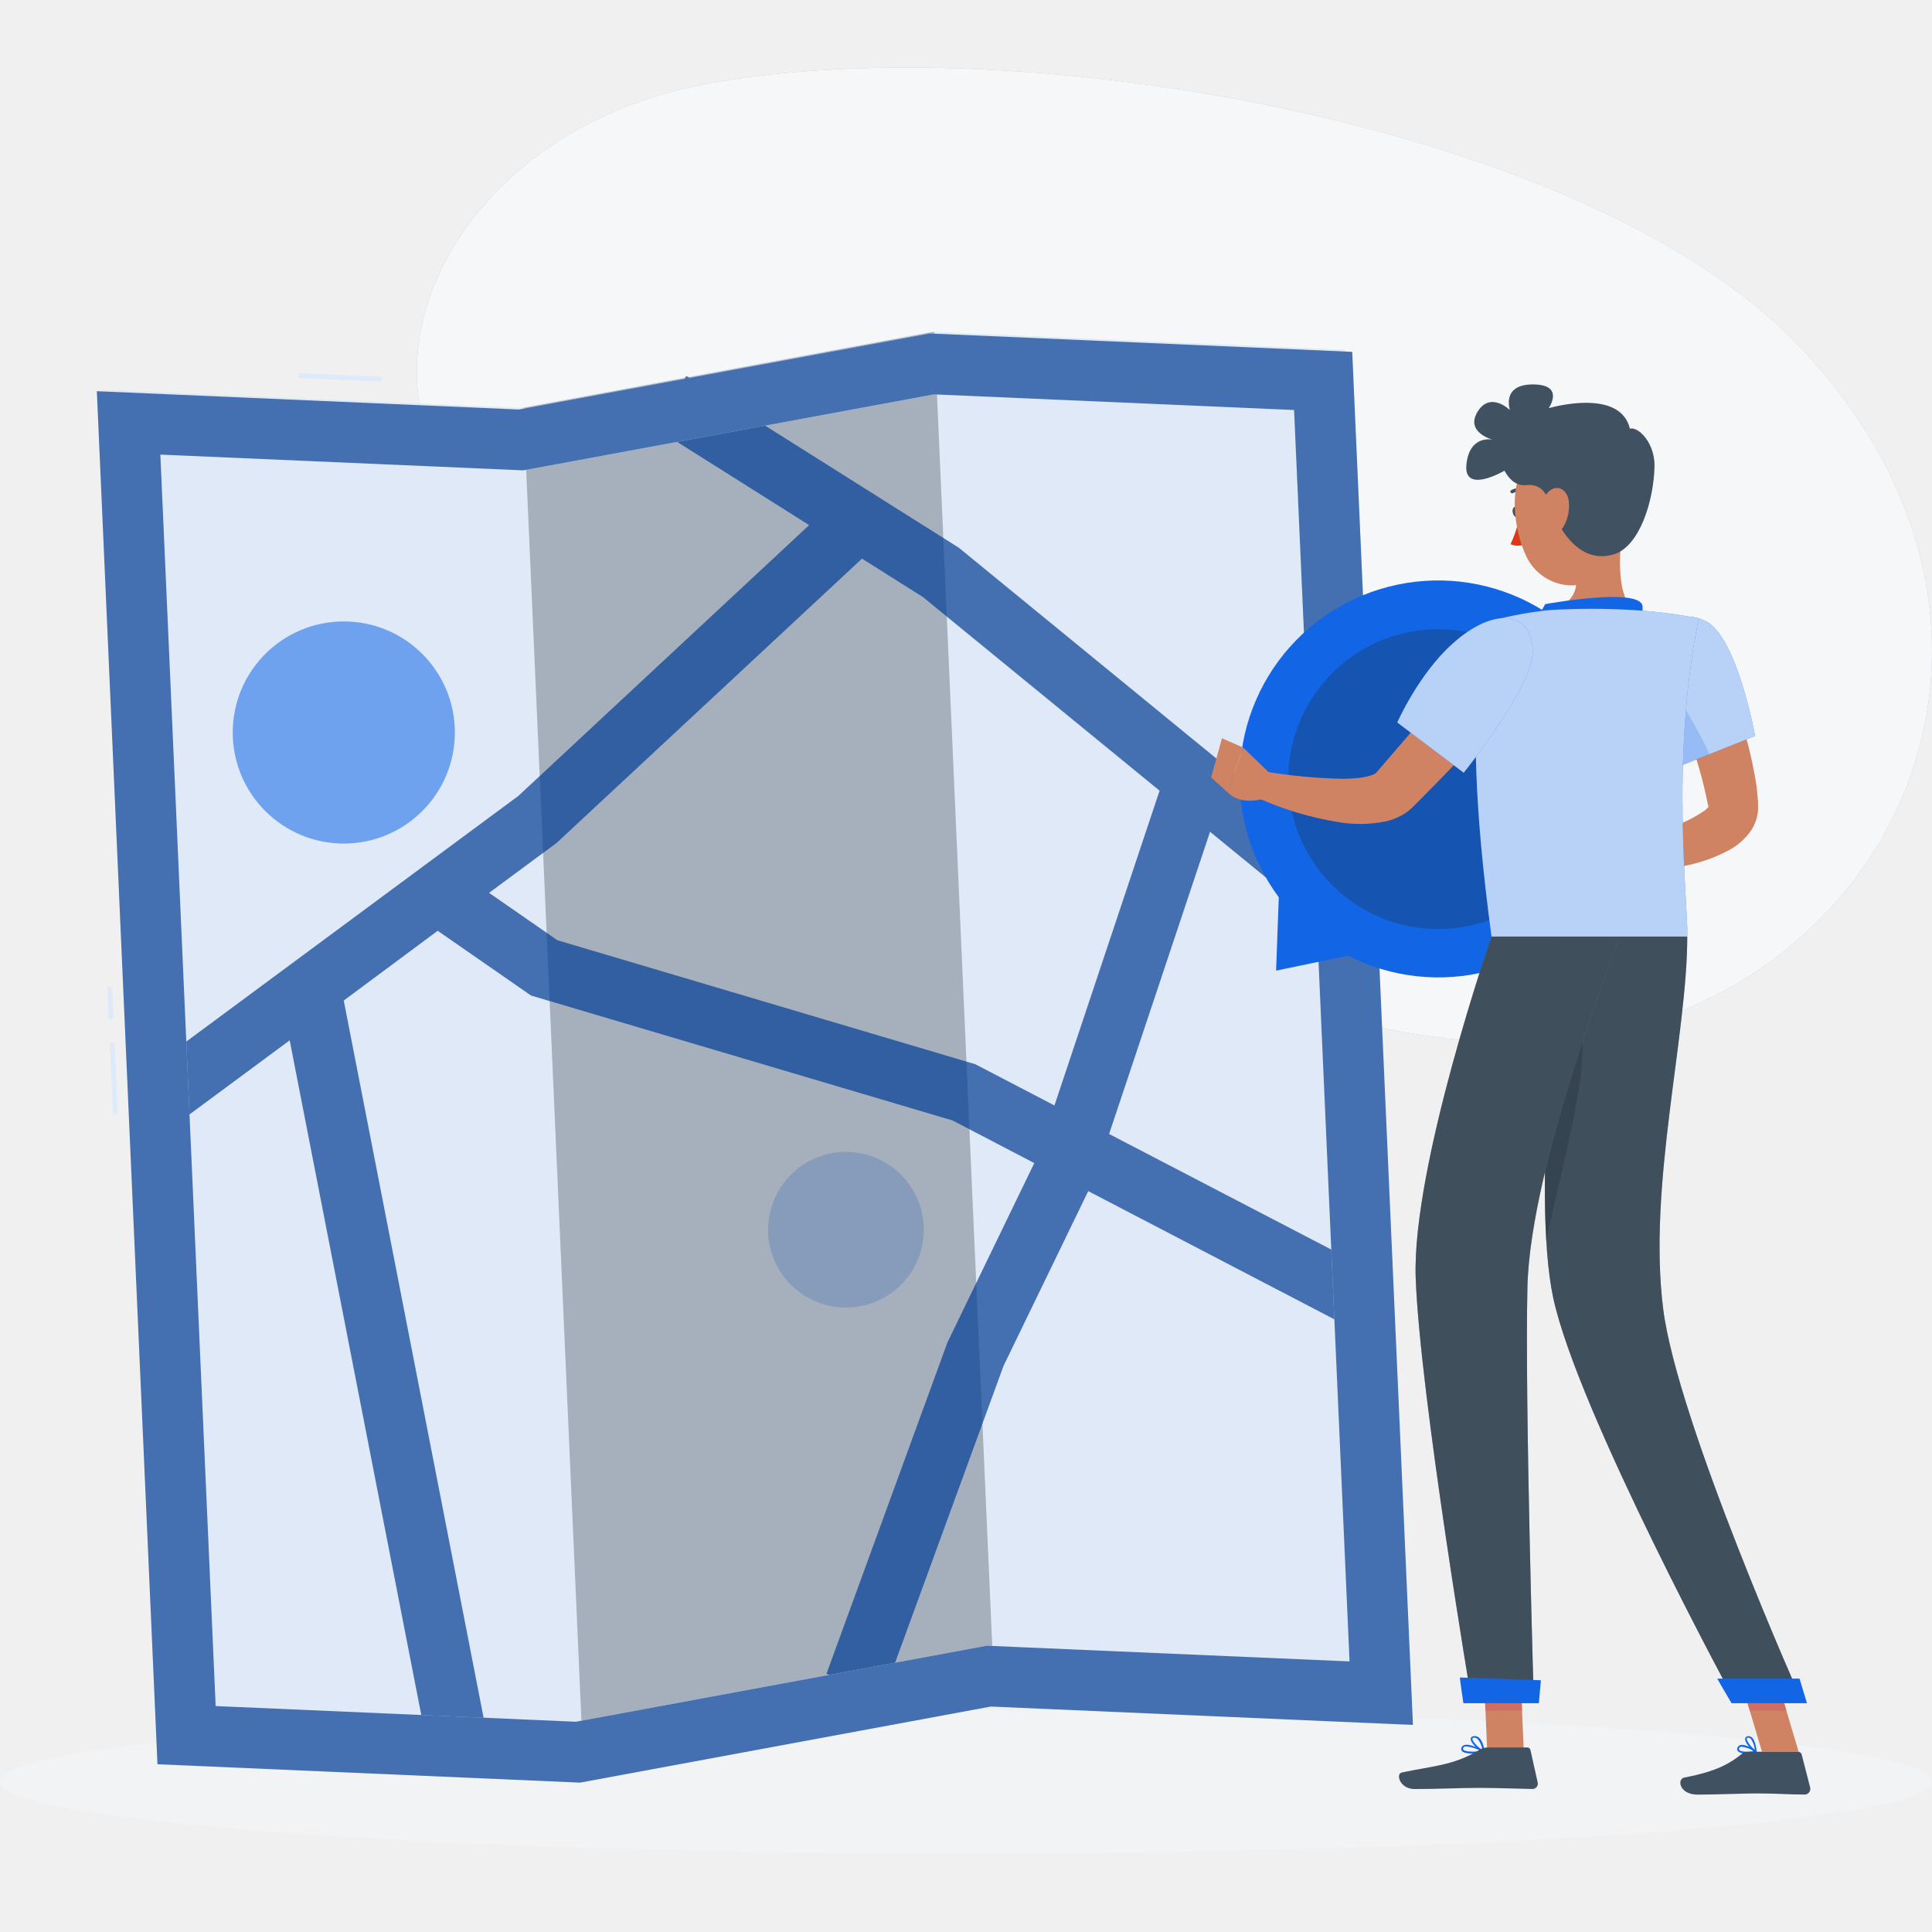
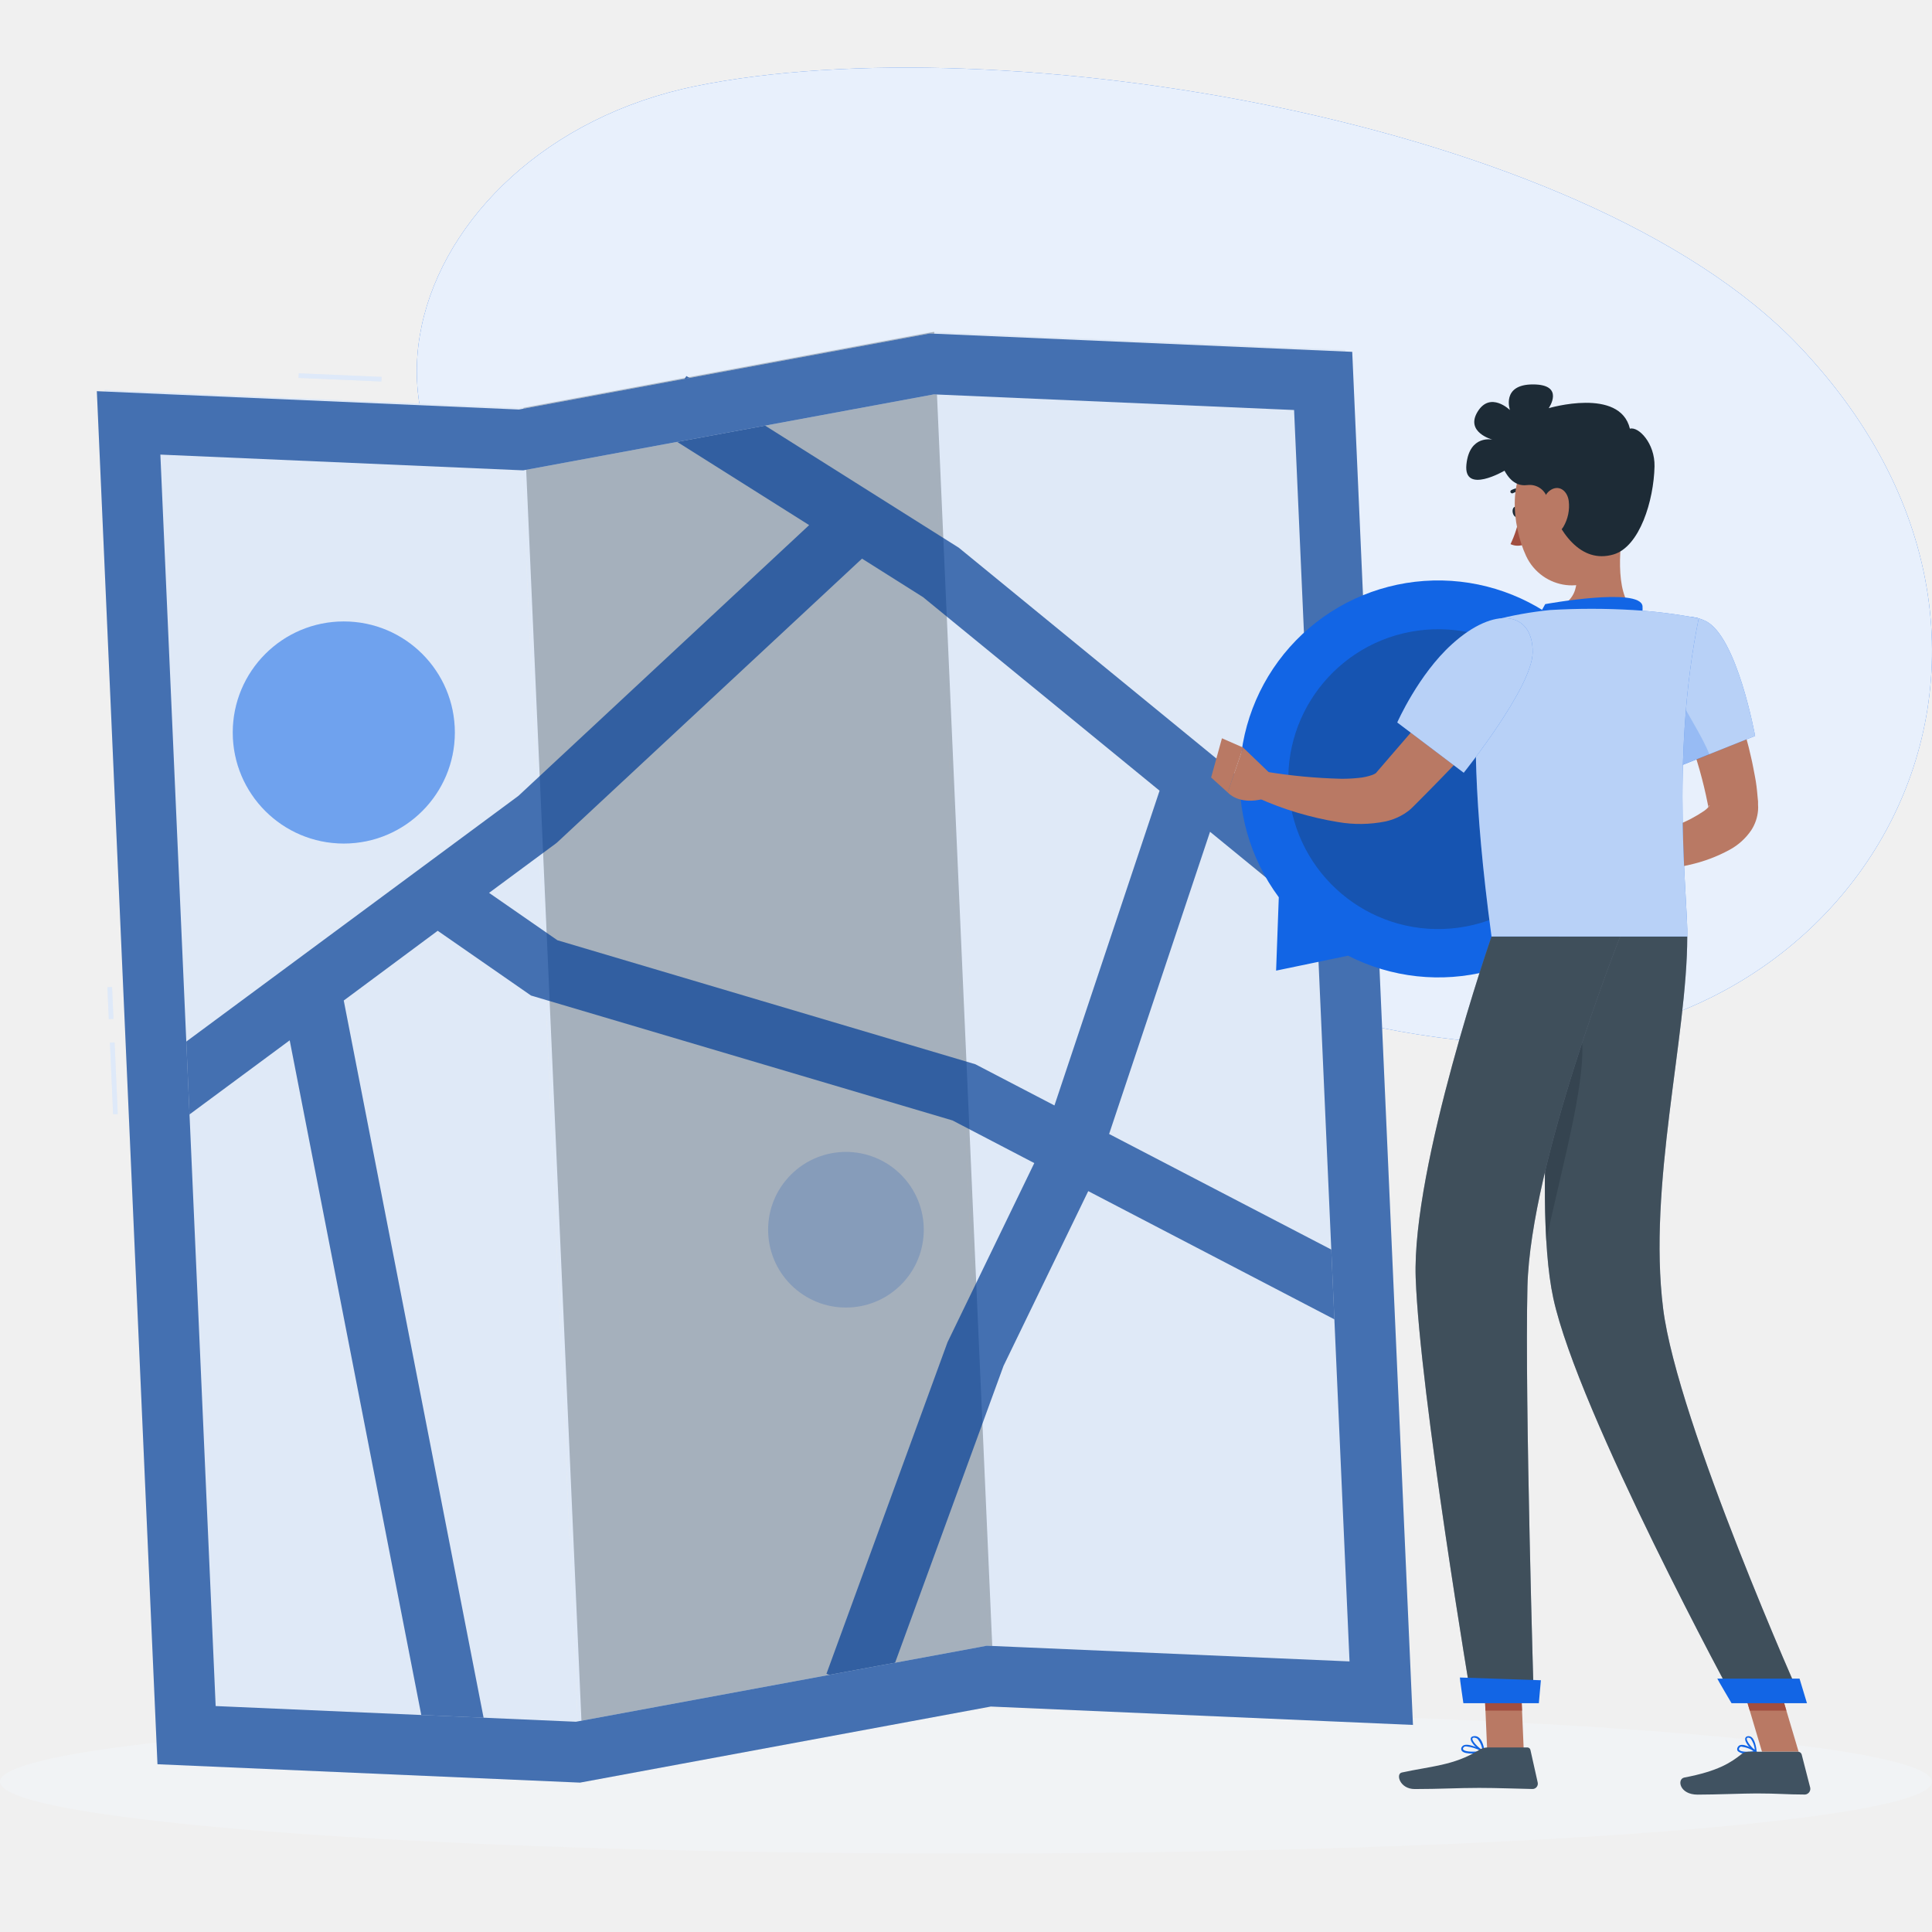
<svg xmlns="http://www.w3.org/2000/svg" width="200" height="200" viewBox="0 0 200 200" fill="none">
-   <path d="M186.19 35.767C163.772 12.245 103.216 2.539 72.02 8.913C41.232 15.205 29.654 50.944 64.573 62.331C81.458 67.839 88.766 67.973 101.741 81.929C115.542 96.792 129.956 105.229 150.626 107.611C191.069 112.284 217.577 68.711 186.19 35.767Z" fill="#A5B2BD" />
-   <path opacity="0.9" d="M186.19 35.767C163.772 12.245 103.216 2.539 72.02 8.913C41.232 15.205 29.654 50.944 64.573 62.331C81.458 67.839 88.766 67.973 101.741 81.929C115.542 96.792 129.956 105.229 150.626 107.611C191.069 112.284 217.577 68.711 186.19 35.767Z" fill="white" />
+   <path d="M186.19 35.767C163.772 12.245 103.216 2.539 72.021 8.913C41.232 15.205 29.654 50.944 64.574 62.331C81.458 67.839 88.766 67.973 101.741 81.929C115.542 96.792 129.956 105.229 150.626 107.611C191.069 112.284 217.577 68.711 186.19 35.767Z" fill="#1265E5" />
+   <path opacity="0.9" d="M186.19 35.767C163.772 12.245 103.216 2.539 72.021 8.913C41.232 15.205 29.654 50.944 64.574 62.331C81.458 67.839 88.766 67.973 101.741 81.929C115.542 96.792 129.956 105.229 150.626 107.611C191.069 112.284 217.577 68.711 186.19 35.767Z" fill="white" />
  <path d="M99.993 191.879C155.217 191.879 199.986 188.548 199.986 184.44C199.986 180.331 155.217 177 99.993 177C44.768 177 0 180.331 0 184.44C0 188.548 44.768 191.879 99.993 191.879Z" fill="#F1F3F5" />
  <path d="M102.504 174.666L145.453 176.532L139.26 36.221L96.305 34.354L102.504 174.666Z" fill="#E5E9EC" />
  <path opacity="0.6" d="M102.504 174.666L145.453 176.532L139.26 36.221L96.305 34.354L102.504 174.666Z" fill="#DBE9FF" />
  <path d="M59.983 182.541L102.504 174.666L96.305 34.354L53.784 42.229L59.983 182.541Z" fill="#E5E9EC" />
  <path opacity="0.6" d="M59.983 182.541L102.504 174.666L96.305 34.354L53.784 42.229L59.983 182.541Z" fill="#DBE9FF" />
  <path d="M17.029 180.674L59.983 182.541L53.784 42.229L10.83 40.362L17.029 180.674Z" fill="#E5E9EC" />
  <path opacity="0.6" d="M17.029 180.674L59.983 182.541L53.784 42.229L10.83 40.362L17.029 180.674Z" fill="#DBE9FF" />
  <path d="M30.93 38.644L30.909 39.123L39.483 39.495L39.503 39.016L30.93 38.644Z" fill="#E5E9EC" />
  <path d="M11.598 102.178L11.119 102.199L11.265 105.496L11.744 105.475L11.598 102.178Z" fill="#E5E9EC" />
-   <path d="M11.862 107.907L11.383 107.928L11.71 115.347L12.19 115.326L11.862 107.907Z" fill="#E5E9EC" />
+   <path d="M11.862 107.907L11.382 107.928L11.71 115.347L12.189 115.326L11.862 107.907Z" fill="#E5E9EC" />
  <path opacity="0.6" d="M35.59 87.323C41.939 87.323 47.085 82.177 47.085 75.828C47.085 69.479 41.939 64.332 35.59 64.332C29.241 64.332 24.095 69.479 24.095 75.828C24.095 82.177 29.241 87.323 35.59 87.323Z" fill="#1265E5" />
  <path opacity="0.2" d="M93.542 132.711C96.529 129.414 96.278 124.319 92.981 121.332C89.684 118.345 84.59 118.596 81.603 121.893C78.615 125.189 78.866 130.284 82.163 133.271C85.46 136.258 90.554 136.007 93.542 132.711Z" fill="#1265E5" />
  <path d="M142.019 131.541L114.815 117.39L125.263 86.106L136.764 95.518L140.745 90.655L99.256 56.7L71.056 38.923L67.704 44.235L83.763 54.359L53.666 82.388L14.544 111.33L18.277 116.358L29.989 107.694L44.007 179.57L50.169 178.368L35.585 103.574L45.311 96.354L54.971 103.058L98.601 115.987L107.069 120.402L98.085 138.952L85.553 173.273L91.453 175.429L103.887 141.391L112.654 123.305L139.126 137.095L142.019 131.541ZM57.704 97.334L50.629 92.429L57.519 87.334L57.658 87.225L89.235 57.829L95.553 61.816L120.039 81.852L109.157 114.435L100.968 110.17L57.704 97.334Z" fill="#E5E9EC" />
  <g style="mix-blend-mode:multiply" opacity="0.3">
    <path d="M60.386 182.541L102.907 174.666L96.708 34.354L54.187 42.229L60.386 182.541Z" fill="#1D2B36" />
  </g>
  <path opacity="0.1" d="M35.59 87.323C41.939 87.323 47.085 82.177 47.085 75.828C47.085 69.479 41.939 64.332 35.59 64.332C29.241 64.332 24.095 69.479 24.095 75.828C24.095 82.177 29.241 87.323 35.59 87.323Z" fill="#DBE9FF" />
  <path opacity="0.7" d="M142.019 131.541L114.815 117.39L125.263 86.106L136.764 95.518L140.745 90.655L99.256 56.7L71.056 38.923L67.704 44.235L83.763 54.359L53.666 82.388L14.544 111.33L18.277 116.358L29.989 107.694L44.007 179.57L50.169 178.368L35.585 103.574L45.311 96.354L54.971 103.058L98.601 115.987L107.069 120.402L98.085 138.952L85.553 173.273L91.453 175.429L103.887 141.391L112.654 123.305L139.126 137.095L142.019 131.541ZM57.704 97.334L50.629 92.429L57.519 87.334L57.658 87.225L89.235 57.829L95.553 61.816L120.039 81.852L109.157 114.435L100.968 110.17L57.704 97.334Z" fill="#003D99" />
  <path d="M139.982 36.422L96.243 34.524L53.717 42.394L10.025 40.496L16.302 182.633L60.045 184.536L102.571 176.661L146.268 178.564L139.982 36.422ZM102.85 170.395L102.138 170.364L101.437 170.499L59.617 178.234L22.325 176.61L16.601 47.061L53.444 48.66L54.161 48.691L54.862 48.562L96.682 40.826L133.963 42.445L139.703 171.989L102.85 170.395Z" fill="#E5E9EC" />
  <path opacity="0.7" d="M139.982 36.422L96.243 34.524L53.717 42.394L10.025 40.496L16.302 182.633L60.045 184.536L102.571 176.661L146.268 178.564L139.982 36.422ZM102.85 170.395L102.138 170.364L101.437 170.499L59.617 178.234L22.325 176.61L16.601 47.061L53.444 48.66L54.161 48.691L54.862 48.562L96.682 40.826L133.963 42.445L139.703 171.989L102.85 170.395Z" fill="#003D99" />
  <path opacity="0.7" d="M30.93 38.644L30.909 39.123L39.483 39.495L39.503 39.016L30.93 38.644Z" fill="#DBE9FF" />
  <path opacity="0.7" d="M11.598 102.178L11.119 102.199L11.265 105.496L11.744 105.475L11.598 102.178Z" fill="#DBE9FF" />
-   <path opacity="0.7" d="M11.862 107.907L11.383 107.928L11.71 115.347L12.19 115.326L11.862 107.907Z" fill="#DBE9FF" />
+   <path opacity="0.7" d="M11.862 107.907L11.382 107.928L11.71 115.347L12.189 115.326L11.862 107.907Z" fill="#DBE9FF" />
  <path d="M162.163 64.962C158.317 61.7 153.405 59.967 148.363 60.093C143.322 60.219 138.502 62.194 134.823 65.644C131.144 69.093 128.862 73.775 128.412 78.798C127.961 83.821 129.374 88.834 132.38 92.883L132.102 100.479L139.549 98.932C144.039 101.226 149.215 101.789 154.093 100.514C158.971 99.239 163.21 96.215 166.003 92.018C168.796 87.82 169.948 82.742 169.24 77.751C168.532 72.759 166.013 68.202 162.163 64.946V64.962Z" fill="#1265E5" />
  <path d="M150.187 96.12C158.727 95.4 165.066 87.893 164.346 79.353C163.626 70.813 156.119 64.474 147.579 65.194C139.039 65.914 132.7 73.421 133.42 81.961C134.14 90.501 141.647 96.841 150.187 96.12Z" fill="#1265E5" />
  <path opacity="0.3" d="M150.187 96.12C158.727 95.4 165.066 87.893 164.346 79.353C163.626 70.813 156.119 64.474 147.579 65.194C139.039 65.914 132.7 73.421 133.42 81.961C134.14 90.501 141.647 96.841 150.187 96.12Z" fill="#1D2B36" />
-   <path d="M157.743 181.334H153.958L153.581 172.561H157.367L157.743 181.334Z" fill="#CF8362" />
-   <path d="M177.201 67.035C177.531 67.685 177.805 68.262 178.068 68.881C178.331 69.5 178.584 70.103 178.847 70.717C179.362 71.95 179.795 73.203 180.198 74.477C180.6 75.751 180.976 77.055 181.265 78.376C181.425 79.031 181.539 79.711 181.673 80.387C181.807 81.062 181.884 81.748 181.941 82.45L181.992 82.966V83.1V83.296C182.008 83.493 182.008 83.691 181.992 83.889C181.932 84.624 181.689 85.333 181.286 85.951C180.71 86.795 179.941 87.488 179.043 87.973C177.746 88.678 176.357 89.199 174.917 89.52C172.308 90.132 169.639 90.452 166.959 90.474L166.598 87.653C168.97 87.036 171.306 86.288 173.597 85.415C174.604 85.029 175.563 84.525 176.454 83.915C176.799 83.662 177.031 83.358 176.969 83.347C176.903 83.425 176.863 83.523 176.856 83.626C176.854 83.663 176.854 83.701 176.856 83.739C176.856 83.739 176.856 83.77 176.856 83.739V83.688V83.579L176.773 83.156C176.31 80.823 175.658 78.531 174.824 76.302C174.411 75.158 173.963 74.018 173.504 72.883C173.045 71.749 172.539 70.599 172.075 69.557L177.201 67.035Z" fill="#CF8362" />
+   <path d="M157.743 181.334H153.958L153.581 172.561H157.367L157.743 181.334Z" fill="#B97964" />
+   <path d="M177.201 67.035C177.532 67.685 177.805 68.262 178.068 68.881C178.331 69.5 178.584 70.103 178.847 70.717C179.362 71.95 179.796 73.203 180.198 74.477C180.6 75.751 180.977 77.055 181.265 78.376C181.425 79.031 181.539 79.711 181.673 80.387C181.807 81.062 181.884 81.748 181.941 82.45L181.992 82.966V83.1V83.296C182.008 83.493 182.008 83.691 181.992 83.889C181.932 84.624 181.689 85.333 181.286 85.951C180.71 86.795 179.941 87.488 179.043 87.973C177.746 88.678 176.357 89.199 174.917 89.52C172.308 90.132 169.639 90.452 166.959 90.474L166.598 87.653C168.97 87.036 171.306 86.288 173.597 85.415C174.605 85.029 175.563 84.525 176.454 83.915C176.799 83.662 177.031 83.358 176.969 83.347C176.903 83.425 176.863 83.523 176.856 83.626C176.854 83.663 176.854 83.701 176.856 83.739C176.856 83.739 176.856 83.77 176.856 83.739V83.688V83.579L176.773 83.156C176.31 80.823 175.659 78.531 174.824 76.302C174.411 75.157 173.963 74.018 173.504 72.883C173.045 71.749 172.539 70.599 172.075 69.557L177.201 67.035Z" fill="#B97964" />
  <path d="M176.531 64.271C179.821 65.818 181.688 76.184 181.688 76.184L173.658 79.386C172.486 76.516 171.538 73.559 170.822 70.542C169.718 65.766 173.174 62.672 176.531 64.271Z" fill="#1265E5" />
  <path opacity="0.7" d="M176.531 64.271C179.821 65.818 181.688 76.184 181.688 76.184L173.658 79.386C172.486 76.516 171.538 73.559 170.822 70.542C169.718 65.766 173.174 62.672 176.531 64.271Z" fill="white" />
-   <path d="M186.191 181.334H182.4L179.79 172.561H183.581L186.191 181.334Z" fill="#CF8362" />
-   <path d="M153.581 172.561L153.772 177.084H157.563L157.372 172.561H153.581Z" fill="#CE6F64" />
-   <path d="M183.581 172.561H179.79L181.136 177.084H184.927L183.581 172.561Z" fill="#CE6F64" />
-   <path d="M161.585 96.947C161.585 96.947 158.444 123.578 160.801 134.408C163.38 146.27 179.641 176.213 179.641 176.213H186.582C186.582 176.213 173.643 147.245 172.168 135.471C170.569 122.707 174.664 107.292 174.664 96.942L161.585 96.947Z" fill="#748494" />
-   <path opacity="0.6" d="M161.585 96.947C161.585 96.947 158.444 123.578 160.801 134.408C163.38 146.27 179.641 176.213 179.641 176.213H186.582C186.582 176.213 173.643 147.245 172.168 135.471C170.569 122.707 174.664 107.292 174.664 96.942L161.585 96.947Z" fill="#1D2B36" />
-   <path d="M167.351 87.478L164.706 86.529L164.788 91.372C164.788 91.372 166.929 91.511 168.115 90.118L167.351 87.478Z" fill="#CF8362" />
-   <path d="M161.364 86.354L161.622 90.351L164.788 91.367L164.706 86.529L161.364 86.354Z" fill="#CF8362" />
-   <path d="M157.305 52.925C157.367 53.224 157.258 53.497 157.062 53.539C156.866 53.58 156.66 53.368 156.598 53.069C156.536 52.77 156.645 52.492 156.841 52.456C157.037 52.419 157.238 52.61 157.305 52.925Z" fill="#405261" />
-   <path d="M157.285 53.477C157.111 54.465 156.802 55.425 156.367 56.329C156.599 56.437 156.853 56.493 157.109 56.493C157.366 56.493 157.619 56.437 157.852 56.329L157.285 53.477Z" fill="#DE3618" />
-   <path d="M156.532 51.073C156.502 51.073 156.473 51.065 156.447 51.05C156.421 51.036 156.399 51.016 156.382 50.991C156.369 50.971 156.36 50.949 156.356 50.925C156.351 50.902 156.352 50.878 156.357 50.855C156.363 50.832 156.373 50.81 156.387 50.791C156.401 50.772 156.418 50.755 156.439 50.743C156.688 50.605 156.966 50.529 157.251 50.52C157.535 50.512 157.817 50.573 158.074 50.697C158.116 50.717 158.15 50.753 158.166 50.798C158.182 50.842 158.181 50.891 158.161 50.934C158.152 50.956 158.138 50.975 158.121 50.992C158.104 51.008 158.083 51.02 158.061 51.029C158.039 51.037 158.016 51.04 157.992 51.039C157.968 51.038 157.945 51.032 157.924 51.022C157.722 50.923 157.499 50.873 157.274 50.878C157.049 50.882 156.828 50.941 156.63 51.048C156.599 51.064 156.566 51.073 156.532 51.073Z" fill="#405261" />
-   <path d="M168.212 53.441C167.666 56.21 167.124 61.29 169.063 63.141C169.063 63.141 168.305 65.952 163.158 65.952C157.485 65.952 160.451 63.141 160.451 63.141C163.545 62.399 163.463 60.109 162.921 57.953L168.212 53.441Z" fill="#CF8362" />
+   <path d="M186.191 181.334H182.4L179.791 172.561H183.581L186.191 181.334Z" fill="#B97964" />
+   <path d="M153.581 172.561L153.772 177.084H157.563L157.372 172.561H153.581Z" fill="#A24E3F" />
+   <path d="M183.581 172.561H179.791L181.137 177.084H184.927L183.581 172.561Z" fill="#A24E3F" />
+   <path d="M161.585 96.947C161.585 96.947 158.445 123.578 160.801 134.408C163.38 146.27 179.641 176.213 179.641 176.213H186.582C186.582 176.213 173.643 147.245 172.168 135.471C170.569 122.707 174.664 107.292 174.664 96.942L161.585 96.947Z" fill="#748494" />
+   <path opacity="0.6" d="M161.585 96.947C161.585 96.947 158.445 123.578 160.801 134.408C163.38 146.27 179.641 176.213 179.641 176.213H186.582C186.582 176.213 173.643 147.245 172.168 135.471C170.569 122.707 174.664 107.292 174.664 96.942L161.585 96.947Z" fill="#1D2B36" />
+   <path d="M167.351 87.478L164.706 86.529L164.788 91.372C164.788 91.372 166.929 91.511 168.115 90.118L167.351 87.478Z" fill="#B97964" />
+   <path d="M161.364 86.354L161.622 90.351L164.788 91.367L164.706 86.529L161.364 86.354Z" fill="#B97964" />
+   <path d="M157.305 52.925C157.367 53.224 157.258 53.497 157.062 53.539C156.866 53.58 156.66 53.368 156.598 53.069C156.536 52.77 156.645 52.492 156.841 52.456C157.037 52.419 157.238 52.61 157.305 52.925Z" fill="#1D2B36" />
+   <path d="M157.285 53.477C157.111 54.465 156.802 55.425 156.367 56.329C156.599 56.437 156.853 56.493 157.109 56.493C157.366 56.493 157.619 56.437 157.852 56.329L157.285 53.477Z" fill="#A24E3F" />
+   <path d="M156.532 51.073C156.502 51.073 156.473 51.065 156.447 51.05C156.421 51.036 156.399 51.016 156.382 50.991C156.369 50.971 156.36 50.949 156.356 50.925C156.351 50.902 156.352 50.878 156.357 50.855C156.363 50.832 156.373 50.81 156.387 50.791C156.401 50.772 156.418 50.755 156.439 50.743C156.688 50.605 156.966 50.529 157.251 50.52C157.535 50.512 157.817 50.573 158.074 50.697C158.116 50.717 158.15 50.753 158.166 50.798C158.182 50.842 158.181 50.891 158.161 50.934C158.152 50.956 158.138 50.975 158.121 50.992C158.104 51.008 158.083 51.02 158.061 51.029C158.039 51.037 158.016 51.04 157.992 51.039C157.968 51.038 157.945 51.032 157.924 51.022C157.722 50.923 157.499 50.873 157.274 50.878C157.049 50.882 156.828 50.941 156.63 51.048C156.599 51.064 156.566 51.073 156.532 51.073Z" fill="#1D2B36" />
+   <path d="M168.212 53.441C167.666 56.21 167.124 61.29 169.063 63.141C169.063 63.141 168.305 65.952 163.158 65.952C157.485 65.952 160.451 63.141 160.451 63.141C163.545 62.399 163.463 60.109 162.921 57.953L168.212 53.441Z" fill="#B97964" />
  <path d="M159.332 63.667L159.961 62.538C159.961 62.538 169.76 60.748 170.033 62.739C170.059 63.159 170.016 63.581 169.904 63.987L159.332 63.667Z" fill="#1265E5" />
-   <path d="M180.811 181.53C180.65 181.551 180.486 181.539 180.329 181.496C180.172 181.452 180.026 181.378 179.898 181.277C179.852 181.216 179.827 181.142 179.827 181.066C179.827 180.989 179.852 180.915 179.898 180.854C179.927 180.801 179.966 180.754 180.014 180.718C180.063 180.681 180.118 180.656 180.177 180.643C180.734 180.509 181.776 181.231 181.822 181.262C181.837 181.271 181.848 181.285 181.855 181.301C181.862 181.317 181.864 181.335 181.861 181.352C181.857 181.369 181.849 181.385 181.837 181.397C181.824 181.41 181.808 181.418 181.791 181.421C181.469 181.491 181.141 181.527 180.811 181.53ZM180.337 180.808C180.299 180.802 180.261 180.802 180.223 180.808C180.189 180.815 180.156 180.829 180.128 180.849C180.1 180.87 180.076 180.896 180.058 180.926C179.976 181.076 180.027 181.138 180.058 181.158C180.218 181.37 180.992 181.375 181.559 181.282C181.191 181.04 180.773 180.883 180.337 180.823V180.808Z" fill="#1265E5" />
-   <path d="M181.776 181.427C181.762 181.432 181.748 181.432 181.734 181.427C181.343 181.215 180.584 180.395 180.662 179.962C180.676 179.896 180.712 179.837 180.765 179.795C180.818 179.752 180.883 179.73 180.951 179.73C181.019 179.723 181.087 179.729 181.153 179.748C181.218 179.768 181.279 179.8 181.332 179.843C181.771 180.204 181.848 181.298 181.848 181.344C181.85 181.36 181.847 181.377 181.84 181.392C181.833 181.406 181.821 181.418 181.807 181.427C181.797 181.429 181.786 181.429 181.776 181.427ZM181.012 179.879H180.961C180.842 179.879 180.832 179.946 180.827 179.972C180.78 180.22 181.265 180.849 181.652 181.143C181.626 180.712 181.471 180.299 181.208 179.957C181.152 179.914 181.083 179.89 181.012 179.89V179.879Z" fill="#1265E5" />
-   <path d="M152.436 181.53C151.946 181.53 151.477 181.463 151.322 181.241C151.282 181.183 151.26 181.115 151.26 181.045C151.26 180.975 151.282 180.906 151.322 180.849C151.354 180.797 151.395 180.753 151.443 180.717C151.492 180.682 151.547 180.656 151.606 180.643C152.24 180.467 153.561 181.225 153.617 181.256C153.634 181.265 153.647 181.278 153.656 181.295C153.664 181.312 153.667 181.331 153.664 181.349C153.661 181.367 153.652 181.384 153.639 181.397C153.626 181.41 153.61 181.418 153.592 181.421C153.21 181.49 152.824 181.527 152.436 181.53ZM151.833 180.792C151.776 180.787 151.719 180.787 151.663 180.792C151.626 180.8 151.59 180.816 151.559 180.838C151.528 180.86 151.502 180.889 151.482 180.921C151.42 181.029 151.446 181.086 151.482 181.117C151.658 181.365 152.617 181.37 153.323 181.267C152.862 181.014 152.356 180.853 151.833 180.792Z" fill="#1265E5" />
-   <path d="M153.582 181.427H153.54C153.087 181.22 152.179 180.395 152.251 179.972C152.251 179.874 152.339 179.745 152.581 179.725C152.673 179.712 152.767 179.719 152.856 179.746C152.945 179.772 153.027 179.818 153.097 179.879C153.576 180.271 153.68 181.292 153.685 181.334C153.686 181.349 153.684 181.365 153.677 181.38C153.671 181.394 153.661 181.407 153.649 181.416C153.628 181.427 153.605 181.43 153.582 181.427ZM152.653 179.879H152.597C152.437 179.879 152.426 179.962 152.421 179.983C152.38 180.24 152.994 180.88 153.453 181.164C153.403 180.73 153.223 180.322 152.937 179.993C152.855 179.931 152.756 179.895 152.653 179.89V179.879Z" fill="#1265E5" />
+   <path d="M180.811 181.53C180.65 181.551 180.486 181.539 180.329 181.496C180.172 181.452 180.026 181.378 179.898 181.277C179.852 181.216 179.828 181.142 179.828 181.066C179.828 180.989 179.852 180.915 179.898 180.854C179.927 180.801 179.966 180.754 180.014 180.718C180.063 180.681 180.118 180.656 180.177 180.643C180.734 180.509 181.776 181.231 181.822 181.262C181.837 181.271 181.848 181.285 181.855 181.301C181.862 181.317 181.864 181.335 181.861 181.352C181.857 181.369 181.849 181.385 181.837 181.397C181.824 181.41 181.808 181.418 181.791 181.421C181.469 181.491 181.141 181.527 180.811 181.53ZM180.337 180.808C180.299 180.802 180.261 180.802 180.223 180.808C180.189 180.815 180.157 180.829 180.128 180.849C180.1 180.87 180.076 180.896 180.058 180.926C179.976 181.076 180.027 181.138 180.058 181.158C180.218 181.37 180.992 181.375 181.559 181.282C181.191 181.04 180.773 180.883 180.337 180.823V180.808Z" fill="#1265E5" />
+   <path d="M181.776 181.427C181.763 181.432 181.748 181.432 181.735 181.427C181.343 181.215 180.585 180.395 180.662 179.962C180.676 179.896 180.713 179.837 180.765 179.795C180.818 179.752 180.883 179.73 180.951 179.73C181.019 179.723 181.087 179.729 181.153 179.748C181.218 179.768 181.279 179.8 181.332 179.843C181.771 180.204 181.848 181.298 181.848 181.344C181.85 181.36 181.847 181.377 181.84 181.392C181.833 181.406 181.821 181.418 181.807 181.427C181.797 181.429 181.786 181.429 181.776 181.427ZM181.013 179.879H180.961C180.842 179.879 180.832 179.946 180.827 179.972C180.78 180.22 181.265 180.849 181.652 181.143C181.626 180.712 181.472 180.299 181.209 179.957C181.152 179.914 181.083 179.89 181.013 179.89V179.879Z" fill="#1265E5" />
+   <path d="M152.436 181.53C151.946 181.53 151.477 181.463 151.322 181.241C151.282 181.183 151.26 181.115 151.26 181.045C151.26 180.975 151.282 180.906 151.322 180.849C151.354 180.797 151.395 180.753 151.444 180.717C151.492 180.682 151.547 180.656 151.606 180.643C152.24 180.467 153.561 181.225 153.617 181.256C153.634 181.265 153.647 181.278 153.656 181.295C153.664 181.312 153.667 181.331 153.664 181.349C153.661 181.367 153.652 181.384 153.639 181.397C153.626 181.41 153.61 181.418 153.592 181.421C153.21 181.49 152.824 181.527 152.436 181.53ZM151.833 180.792C151.776 180.787 151.719 180.787 151.663 180.792C151.626 180.8 151.59 180.816 151.559 180.838C151.528 180.86 151.502 180.889 151.482 180.921C151.42 181.029 151.446 181.086 151.482 181.117C151.658 181.365 152.617 181.37 153.323 181.267C152.862 181.014 152.356 180.853 151.833 180.792Z" fill="#1265E5" />
+   <path d="M153.582 181.427H153.54C153.087 181.22 152.179 180.395 152.251 179.972C152.251 179.874 152.339 179.745 152.581 179.725C152.673 179.712 152.767 179.719 152.856 179.746C152.945 179.772 153.027 179.818 153.097 179.879C153.577 180.271 153.68 181.292 153.685 181.334C153.686 181.349 153.684 181.365 153.677 181.38C153.671 181.394 153.661 181.407 153.649 181.416C153.628 181.427 153.605 181.43 153.582 181.427ZM152.653 179.879H152.597C152.437 179.879 152.426 179.962 152.421 179.983C152.38 180.24 152.994 180.88 153.453 181.164C153.403 180.73 153.223 180.322 152.937 179.993C152.855 179.931 152.756 179.895 152.653 179.89V179.879Z" fill="#1265E5" />
  <path d="M181.008 181.339H186.118C186.203 181.336 186.287 181.36 186.357 181.409C186.426 181.457 186.479 181.527 186.505 181.607L187.397 185.078C187.412 185.169 187.406 185.263 187.379 185.352C187.351 185.44 187.304 185.521 187.24 185.588C187.176 185.655 187.097 185.706 187.01 185.738C186.923 185.769 186.829 185.78 186.737 185.769C184.958 185.769 184.092 185.656 181.853 185.656C180.477 185.656 177.635 185.779 175.737 185.779C173.839 185.779 173.581 184.16 174.36 184.01C177.857 183.35 179.172 182.463 180.291 181.581C180.497 181.424 180.749 181.339 181.008 181.339Z" fill="#405261" />
-   <path d="M153.984 180.895H158.109C158.184 180.895 158.257 180.92 158.315 180.967C158.373 181.014 158.414 181.08 158.429 181.153L159.182 184.521C159.201 184.603 159.201 184.687 159.182 184.769C159.163 184.851 159.126 184.927 159.073 184.992C159.021 185.057 158.954 185.109 158.878 185.145C158.802 185.18 158.719 185.198 158.635 185.197C157.14 185.171 154.984 185.083 153.112 185.083C150.915 185.083 149.022 185.202 146.449 185.202C144.902 185.202 144.463 183.629 145.113 183.49C148.079 182.84 150.497 182.773 153.061 181.189C153.335 181.007 153.655 180.905 153.984 180.895Z" fill="#405261" />
-   <path d="M159.017 69.748C157.228 71.847 155.407 73.873 153.55 75.936C151.694 77.999 149.796 79.959 147.852 81.934L146.408 83.388L146.186 83.605C146.062 83.727 145.931 83.843 145.794 83.951C145.541 84.147 145.27 84.32 144.984 84.466C144.496 84.723 143.976 84.913 143.437 85.034C141.809 85.362 140.133 85.383 138.497 85.096C135.637 84.63 132.851 83.792 130.209 82.605L131.055 79.887C133.634 80.312 136.239 80.556 138.852 80.619C139.448 80.622 140.044 80.593 140.637 80.531C141.128 80.487 141.611 80.382 142.076 80.217C142.209 80.166 142.336 80.099 142.452 80.016C142.478 79.99 142.493 79.974 142.488 79.964L142.54 79.907L142.622 79.809L143.953 78.262L149.296 72.074C151.085 70.011 152.906 67.948 154.711 65.936L159.017 69.748Z" fill="#CF8362" />
+   <path d="M153.984 180.895H158.109C158.184 180.895 158.257 180.92 158.315 180.967C158.374 181.014 158.414 181.08 158.429 181.153L159.182 184.521C159.201 184.603 159.201 184.687 159.182 184.769C159.163 184.851 159.126 184.927 159.073 184.992C159.021 185.057 158.954 185.109 158.878 185.145C158.802 185.18 158.719 185.198 158.636 185.197C157.14 185.171 154.984 185.083 153.112 185.083C150.915 185.083 149.023 185.202 146.449 185.202C144.902 185.202 144.464 183.629 145.113 183.49C148.079 182.84 150.497 182.773 153.061 181.189C153.335 181.007 153.655 180.905 153.984 180.895Z" fill="#405261" />
+   <path d="M159.017 69.748C157.228 71.847 155.407 73.873 153.55 75.936C151.694 77.999 149.796 79.959 147.852 81.934L146.408 83.388L146.186 83.605C146.062 83.727 145.931 83.843 145.794 83.951C145.541 84.147 145.27 84.32 144.984 84.466C144.496 84.723 143.976 84.913 143.437 85.034C141.809 85.362 140.133 85.383 138.497 85.096C135.637 84.63 132.851 83.792 130.209 82.605L131.055 79.887C133.634 80.312 136.239 80.556 138.852 80.619C139.448 80.622 140.044 80.593 140.637 80.531C141.128 80.487 141.611 80.382 142.076 80.217C142.209 80.166 142.336 80.099 142.452 80.016C142.478 79.99 142.493 79.974 142.488 79.964L142.54 79.907L142.622 79.809L143.953 78.262L149.296 72.074C151.085 70.011 152.906 67.948 154.711 65.936L159.017 69.748Z" fill="#B97964" />
  <path opacity="0.2" d="M173.194 71.088L170.801 70.573C171.517 73.59 172.465 76.547 173.638 79.417L176.954 78.092C176.273 76.313 174.55 73.698 173.194 71.088Z" fill="#1265E5" />
  <path d="M152.854 72.837C152.746 74.827 152.725 77.257 152.854 80.217L156.377 71.625L152.854 72.837Z" fill="#1265E5" />
-   <path d="M131.566 80.155L128.683 77.385L127.094 82.027C127.094 82.027 128.198 83.399 130.864 82.682L131.566 80.155Z" fill="#CF8362" />
-   <path d="M126.496 76.426L125.377 80.485L127.094 82.037L128.683 77.385L126.496 76.426Z" fill="#CF8362" />
-   <path d="M167.171 50.264C167.686 53.992 168.176 56.143 166.696 58.407C164.474 61.811 159.595 61.037 157.975 57.541C156.521 54.395 155.913 48.83 159.234 46.643C159.96 46.157 160.799 45.865 161.67 45.794C162.542 45.724 163.417 45.877 164.212 46.24C165.007 46.603 165.697 47.163 166.215 47.867C166.732 48.571 167.062 49.396 167.171 50.264Z" fill="#CF8362" />
-   <path d="M171.276 48.283C171.327 45.875 169.605 44.122 168.728 44.379C167.697 40.063 160.322 42.255 160.322 42.255C160.322 42.255 162.039 39.805 158.708 39.795C155.376 39.784 156.31 42.451 156.31 42.451C156.31 42.451 154.283 40.465 152.963 42.616C151.642 44.766 154.51 45.514 154.51 45.514C154.51 45.514 152.117 44.962 151.802 48.093C151.488 51.223 155.747 48.727 155.747 48.727C156.47 50.057 157.32 50.321 158.146 50.212C158.582 50.162 159.023 50.267 159.391 50.507C159.759 50.747 160.032 51.108 160.162 51.527C161.353 55.137 163.633 58.392 167.031 57.396C169.749 56.592 171.198 51.806 171.276 48.283Z" fill="#405261" />
-   <path d="M162.395 51.857C162.509 52.786 162.315 53.726 161.843 54.534C161.209 55.565 160.255 55.199 159.894 54.142C159.569 53.188 159.507 51.496 160.41 50.805C161.312 50.114 162.245 50.743 162.395 51.857Z" fill="#CF8362" />
+   <path d="M131.566 80.155L128.683 77.385L127.094 82.027C127.094 82.027 128.198 83.399 130.864 82.682L131.566 80.155Z" fill="#B97964" />
+   <path d="M126.496 76.426L125.377 80.485L127.094 82.037L128.683 77.385L126.496 76.426Z" fill="#B97964" />
+   <path d="M167.171 50.264C167.686 53.992 168.176 56.143 166.696 58.407C164.474 61.811 159.595 61.037 157.975 57.541C156.521 54.395 155.913 48.83 159.234 46.643C159.96 46.157 160.799 45.865 161.67 45.794C162.542 45.724 163.417 45.877 164.212 46.24C165.007 46.603 165.697 47.163 166.215 47.867C166.732 48.571 167.062 49.396 167.171 50.264Z" fill="#B97964" />
+   <path d="M171.276 48.283C171.327 45.875 169.605 44.122 168.728 44.379C167.697 40.063 160.322 42.255 160.322 42.255C160.322 42.255 162.039 39.805 158.708 39.795C155.376 39.784 156.31 42.451 156.31 42.451C156.31 42.451 154.283 40.465 152.963 42.616C151.642 44.766 154.51 45.514 154.51 45.514C154.51 45.514 152.117 44.962 151.802 48.093C151.488 51.223 155.747 48.727 155.747 48.727C156.47 50.057 157.32 50.321 158.146 50.212C158.582 50.162 159.023 50.267 159.391 50.507C159.759 50.747 160.032 51.108 160.162 51.527C161.353 55.137 163.633 58.392 167.031 57.396C169.749 56.592 171.198 51.806 171.276 48.283Z" fill="#1D2B36" />
+   <path d="M162.395 51.857C162.509 52.786 162.315 53.726 161.843 54.534C161.209 55.565 160.255 55.199 159.894 54.142C159.569 53.188 159.507 51.496 160.41 50.805C161.312 50.114 162.245 50.743 162.395 51.857Z" fill="#B97964" />
  <path opacity="0.3" d="M163.483 106.101C162.854 104.254 161.683 106.163 160.466 109.241C160.038 115.348 159.724 122.65 160.074 128.478C161.482 121.294 164.87 110.17 163.483 106.101Z" fill="#1D2B36" />
  <path d="M154.401 96.947C154.401 96.947 146.15 120.726 146.552 132.284C146.98 144.3 152.364 176.207 152.364 176.207H158.785C158.785 176.207 157.836 145.001 158.12 133.196C158.434 120.329 167.722 96.947 167.722 96.947H154.401Z" fill="#748494" />
  <path opacity="0.6" d="M154.401 96.947C154.401 96.947 146.15 120.726 146.552 132.284C146.98 144.3 152.364 176.207 152.364 176.207H158.785C158.785 176.207 157.836 145.001 158.12 133.196C158.434 120.329 167.722 96.947 167.722 96.947H154.401Z" fill="#1D2B36" />
  <path d="M177.779 173.773C177.748 173.773 179.249 176.316 179.249 176.316H187.057L186.288 173.773H177.779Z" fill="#1265E5" />
  <path d="M151.127 173.655C151.096 173.655 151.488 176.316 151.488 176.316H159.301L159.512 173.938L151.127 173.655Z" fill="#1265E5" />
  <path d="M154.624 64.198C154.624 64.198 150.591 68.757 154.402 96.947H174.664C174.804 93.852 172.849 78.664 175.851 64.008C173.609 63.574 171.342 63.288 169.064 63.151C166.195 62.981 163.319 62.981 160.451 63.151C158.484 63.349 156.536 63.699 154.624 64.198Z" fill="#1265E5" />
  <path opacity="0.7" d="M154.624 64.198C154.624 64.198 150.591 68.757 154.402 96.947H174.664C174.804 93.852 172.849 78.664 175.851 64.008C173.609 63.574 171.342 63.288 169.064 63.151C166.195 62.981 163.319 62.981 160.451 63.151C158.484 63.349 156.536 63.699 154.624 64.198Z" fill="white" />
  <path d="M158.661 67.551C158.615 71.161 151.524 79.995 151.524 79.995L144.644 74.791C144.644 74.791 146.831 69.82 150.317 66.679C154.757 62.651 158.713 63.312 158.661 67.551Z" fill="#1265E5" />
  <path opacity="0.7" d="M158.661 67.551C158.615 71.161 151.524 79.995 151.524 79.995L144.644 74.791C144.644 74.791 146.831 69.82 150.317 66.679C154.757 62.651 158.713 63.312 158.661 67.551Z" fill="white" />
</svg>
